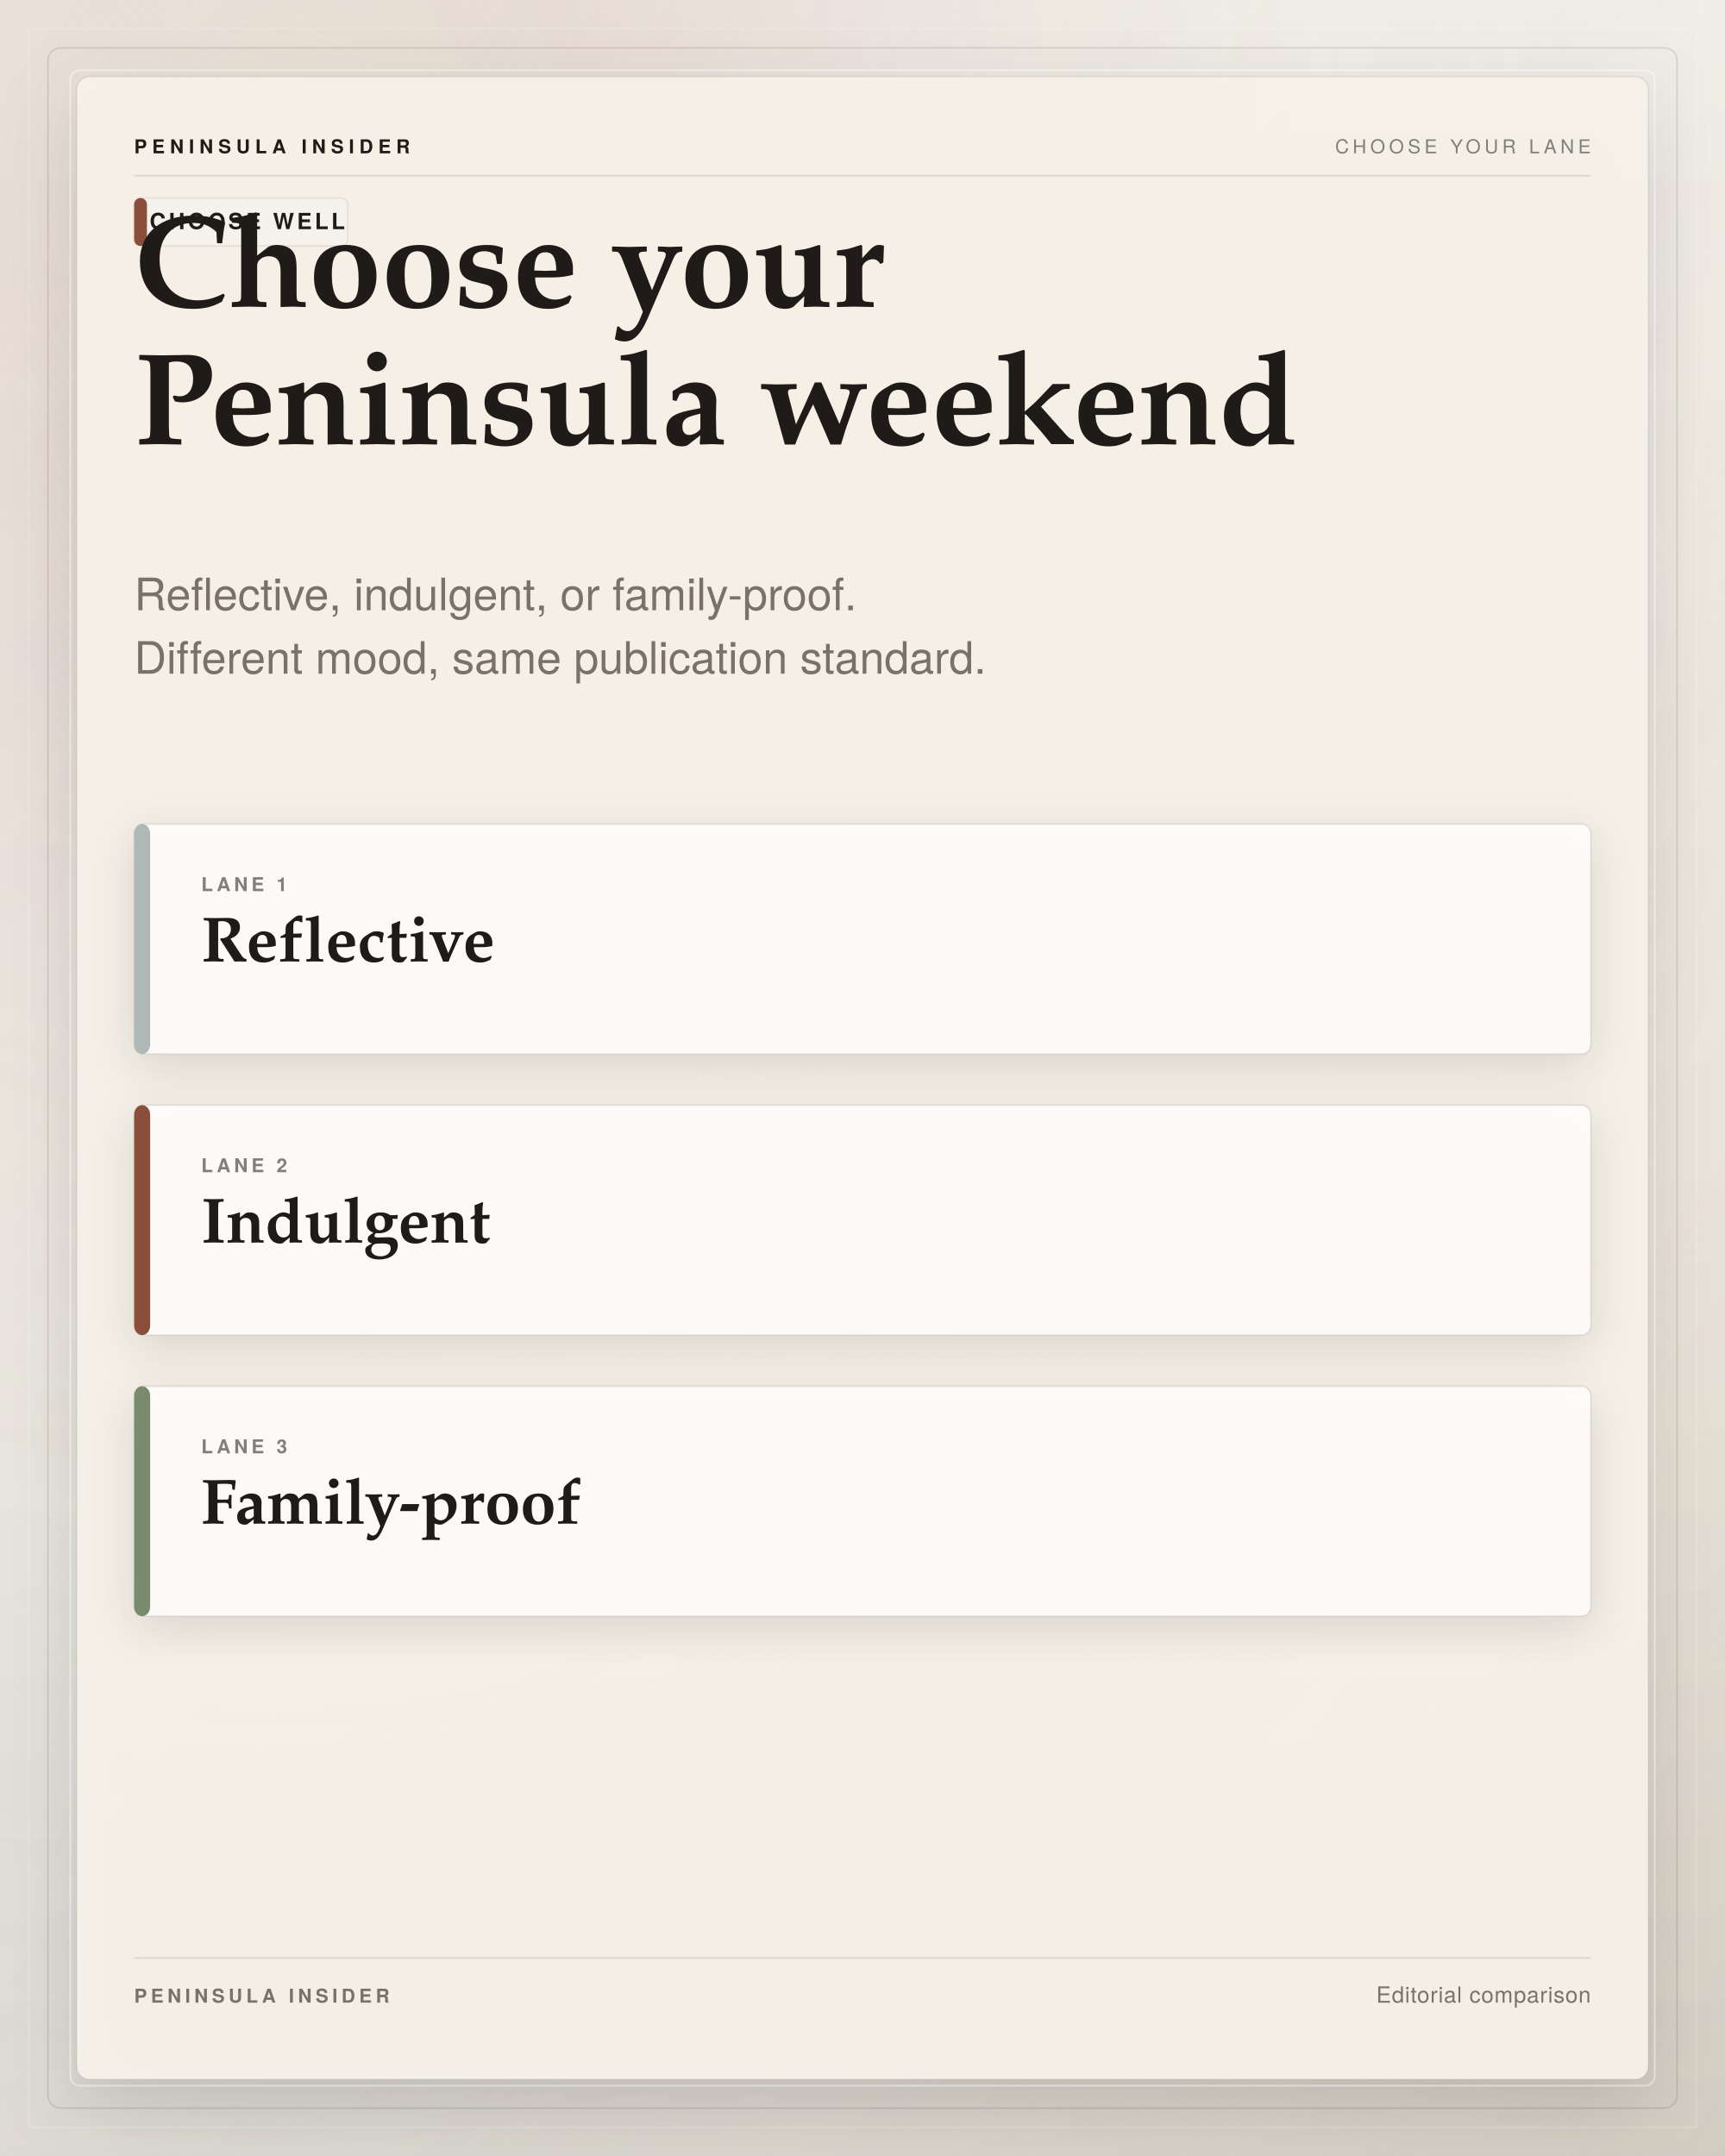
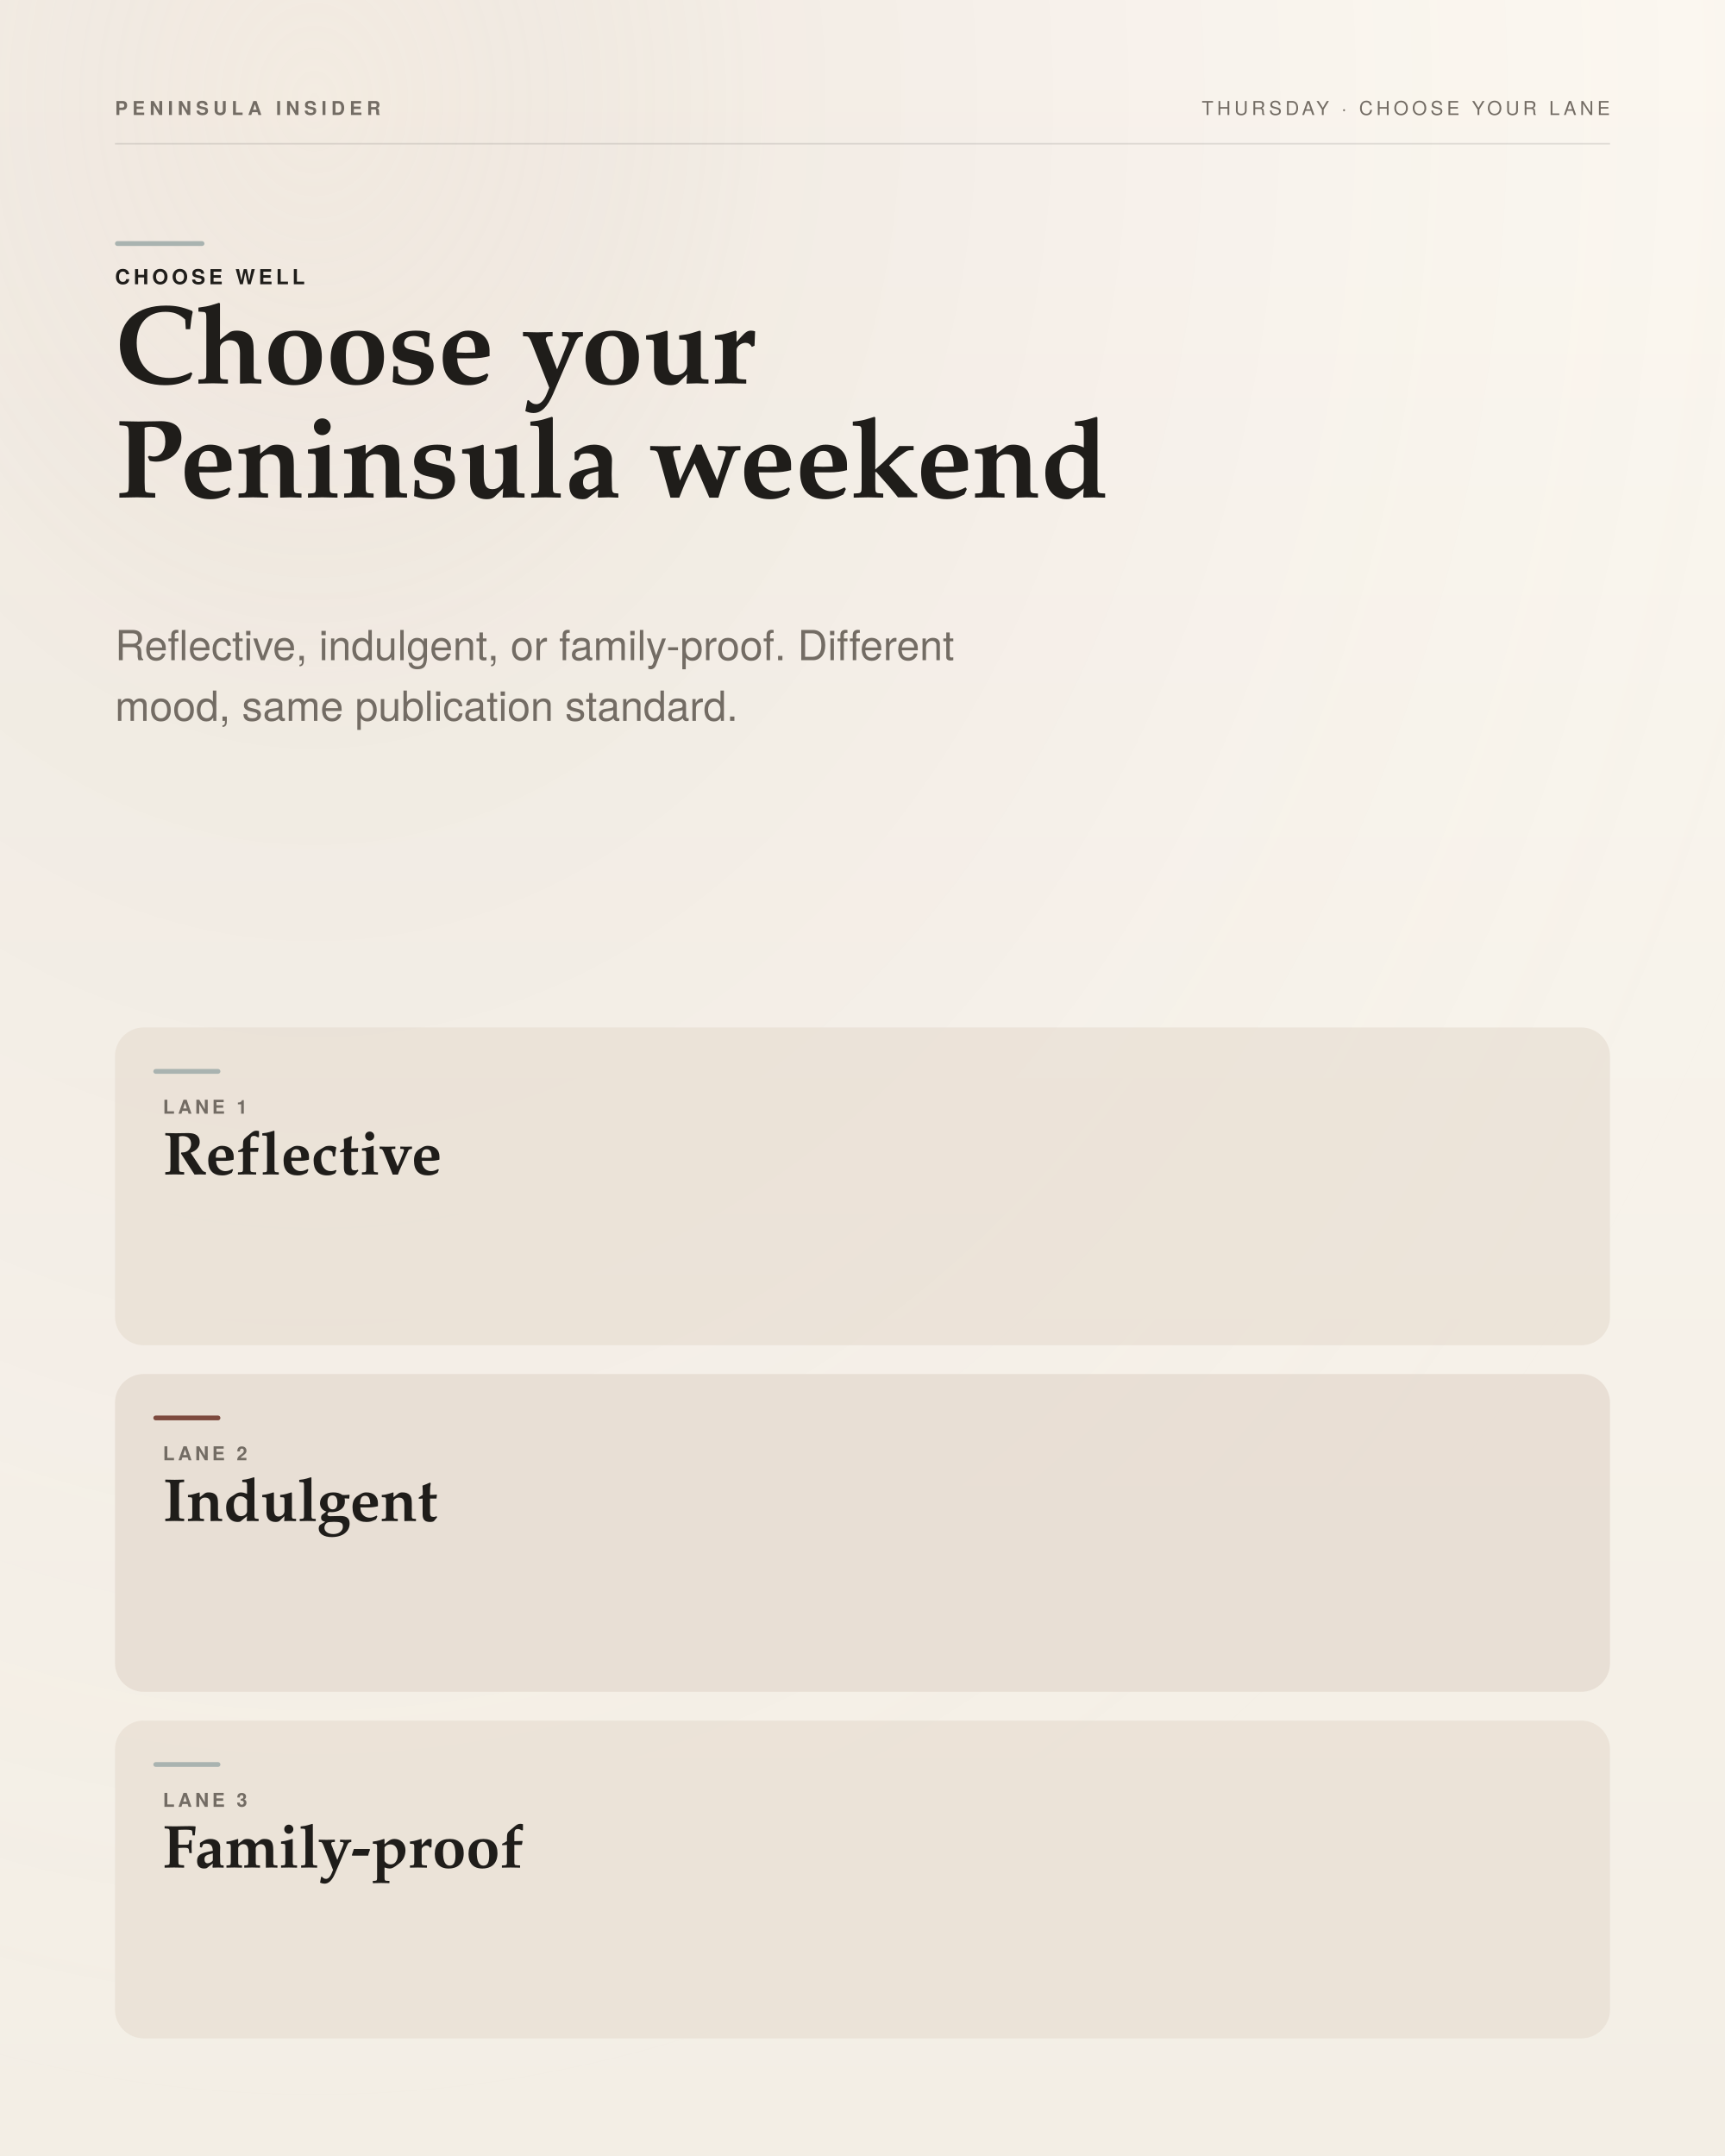
<svg xmlns="http://www.w3.org/2000/svg" width="1080" height="1350" viewBox="0 0 1080 1350">
  <defs>
-     <linearGradient id="pi-social-2026-04-20-thu-weekend-moods-ig-4x5-s01-v01-paper-gradient" x1="0" x2="1" y1="0" y2="1">
-       <stop offset="0%" stop-color="#FDFCFA" />
-       <stop offset="48%" stop-color="#F5F1EB" />
-       <stop offset="100%" stop-color="#E8E0D5" />
+     <linearGradient id="pi-social-2026-04-20-thu-weekend-moods-ig-4x5-s01-v01-paper" x1="0" x2="0" y1="0" y2="1">
+       <stop offset="0%" stop-color="#FBF7F0" />
+       <stop offset="100%" stop-color="#F3EEE5" />
    </linearGradient>
-     <linearGradient id="pi-social-2026-04-20-thu-weekend-moods-ig-4x5-s01-v01-soft-vignette" x1="0" x2="0" y1="0" y2="1">
-       <stop offset="0%" stop-color="#FFFFFF" stop-opacity="0.03" />
-       <stop offset="52%" stop-color="#C9B99A" stop-opacity="0.05" />
-       <stop offset="100%" stop-color="#151714" stop-opacity="0.1" />
+     <radialGradient id="pi-social-2026-04-20-thu-weekend-moods-ig-4x5-s01-v01-wash" cx="18%" cy="5%" r="94%">
+       <stop offset="0%" stop-color="#C6B29A" stop-opacity="0.16" />
+       <stop offset="28%" stop-color="#7D4A3E" stop-opacity="0.06" />
+       <stop offset="100%" stop-color="#FFFFFF" stop-opacity="0" />
+     </radialGradient>
+     <linearGradient id="pi-social-2026-04-20-thu-weekend-moods-ig-4x5-s01-v01-overlay-bottom" x1="0" x2="0" y1="0" y2="1">
+       <stop offset="0%" stop-color="#000000" stop-opacity="0.02" />
+       <stop offset="100%" stop-color="#000000" stop-opacity="0.18" />
    </linearGradient>
-     <linearGradient id="pi-social-2026-04-20-thu-weekend-moods-ig-4x5-s01-v01-image-bottom" x1="0" x2="0" y1="0" y2="1">
-       <stop offset="0%" stop-color="#0F120F" stop-opacity="0.02" />
-       <stop offset="44%" stop-color="#0F120F" stop-opacity="0.08" />
-       <stop offset="100%" stop-color="#0F120F" stop-opacity="0.76" />
+     <linearGradient id="pi-social-2026-04-20-thu-weekend-moods-ig-4x5-s01-v01-overlay-side" x1="0" x2="1" y1="0" y2="0">
+       <stop offset="0%" stop-color="#000000" stop-opacity="0.16" />
+       <stop offset="42%" stop-color="#000000" stop-opacity="0.05" />
+       <stop offset="100%" stop-color="#000000" stop-opacity="0" />
    </linearGradient>
-     <linearGradient id="pi-social-2026-04-20-thu-weekend-moods-ig-4x5-s01-v01-image-side" x1="0" x2="1" y1="0" y2="0">
-       <stop offset="0%" stop-color="#0F120F" stop-opacity="0.78" />
-       <stop offset="34%" stop-color="#0F120F" stop-opacity="0.28" />
-       <stop offset="100%" stop-color="#0F120F" stop-opacity="0.04" />
-     </linearGradient>
-     <radialGradient id="pi-social-2026-04-20-thu-weekend-moods-ig-4x5-s01-v01-pinot-glow" cx="16%" cy="10%" r="92%">
-       <stop offset="0%" stop-color="#C9B99A" stop-opacity="0.34" />
-       <stop offset="30%" stop-color="#8B4E3B" stop-opacity="0.14" />
-       <stop offset="68%" stop-color="#7A8B6D" stop-opacity="0.06" />
-       <stop offset="100%" stop-color="#000000" stop-opacity="0" />
-     </radialGradient>
-     <filter id="pi-social-2026-04-20-thu-weekend-moods-ig-4x5-s01-v01-paper-shadow" x="-20%" y="-20%" width="140%" height="140%">
-       <feDropShadow dx="0" dy="16" stdDeviation="24" flood-color="#121411" flood-opacity="0.14" />
-     </filter>
-     <filter id="pi-social-2026-04-20-thu-weekend-moods-ig-4x5-s01-v01-card-shadow" x="-20%" y="-20%" width="140%" height="140%">
-       <feDropShadow dx="0" dy="8" stdDeviation="14" flood-color="#171916" flood-opacity="0.12" />
-     </filter>
-     <filter id="pi-social-2026-04-20-thu-weekend-moods-ig-4x5-s01-v01-grain" x="0" y="0" width="100%" height="100%">
-       <feTurbulence type="fractalNoise" baseFrequency="0.82" numOctaves="2" stitchTiles="stitch" result="noise" />
-       <feColorMatrix type="saturate" values="0" />
-       <feComponentTransfer>
-         <feFuncA type="table" tableValues="0 0.018" />
-       </feComponentTransfer>
-     </filter>
-     <clipPath id="pi-social-2026-04-20-thu-weekend-moods-ig-4x5-s01-v01-frame-clip">
-       <rect x="30" y="30" width="1020" height="1290" rx="8" />
-     </clipPath>
  </defs>
-   <rect width="1080" height="1350" fill="url(#pi-social-2026-04-20-thu-weekend-moods-ig-4x5-s01-v01-paper-gradient)" />
-   <rect width="1080" height="1350" fill="url(#pi-social-2026-04-20-thu-weekend-moods-ig-4x5-s01-v01-pinot-glow)" />
-   <rect width="1080" height="1350" fill="url(#pi-social-2026-04-20-thu-weekend-moods-ig-4x5-s01-v01-soft-vignette)" />
-   <rect x="18" y="18" width="1044" height="1314" fill="none" stroke="rgba(255,255,255,0.18)" />
-   <rect width="1080" height="1350" filter="url(#pi-social-2026-04-20-thu-weekend-moods-ig-4x5-s01-v01-grain)" opacity="0.92" />
-   <rect x="48" y="48" width="984" height="1254" rx="8" fill="rgba(246,241,232,0.94)" stroke="rgba(31,32,28,0.08)" filter="url(#pi-social-2026-04-20-thu-weekend-moods-ig-4x5-s01-v01-paper-shadow)" />
+   <rect width="1080" height="1350" fill="url(#pi-social-2026-04-20-thu-weekend-moods-ig-4x5-s01-v01-paper)" />
+   <rect width="1080" height="1350" fill="url(#pi-social-2026-04-20-thu-weekend-moods-ig-4x5-s01-v01-wash)" />
  <g>
-     <line x1="84" y1="110" x2="996" y2="110" stroke="rgba(31,32,28,0.12)" stroke-width="1" />
-     <text x="84" y="96" font-family="Outfit, 'Helvetica Neue', 'Avenir Next', Avenir, 'Gill Sans', sans-serif" font-size="12" font-weight="600" letter-spacing="3.2" fill="#1E1B18">PENINSULA INSIDER</text>
-     <text x="996" y="96" text-anchor="end" font-family="Outfit, 'Helvetica Neue', 'Avenir Next', Avenir, 'Gill Sans', sans-serif" font-size="12" font-weight="500" letter-spacing="2.4" fill="rgba(31,32,28,0.54)">CHOOSE YOUR LANE</text>
+     <text x="72" y="72" font-family="Outfit, 'Helvetica Neue', 'Avenir Next', Avenir, 'Segoe UI', sans-serif" font-size="12" font-weight="600" letter-spacing="2.8" fill="#736C64">PENINSULA INSIDER</text>
+     <text x="1008" y="72" text-anchor="end" font-family="Outfit, 'Helvetica Neue', 'Avenir Next', Avenir, 'Segoe UI', sans-serif" font-size="12" font-weight="500" letter-spacing="2.2" fill="#736C64">THURSDAY · CHOOSE YOUR LANE</text>
+     <line x1="72" y1="90" x2="1008" y2="90" stroke="rgba(31,29,26,0.12)" stroke-width="1" />
  </g>
-   <g transform="translate(84 124)">
-     <rect width="133.64" height="30" rx="4" fill="rgba(245,241,235,0.94)" stroke="rgba(31,32,28,0.08)" />
-     <rect width="8" height="30" rx="4" fill="#8B4E3B" />
-     <text x="70.82" y="19.5" text-anchor="middle" font-family="Outfit, 'Helvetica Neue', 'Avenir Next', Avenir, 'Gill Sans', sans-serif" font-size="14" font-weight="600" letter-spacing="1.8" fill="#1E1B18">CHOOSE WELL</text>
+   <g>
+     <rect x="72" y="151" width="56" height="3" rx="1.5" fill="#A9B3B0" />
+     <text x="72" y="178" font-family="Outfit, 'Helvetica Neue', 'Avenir Next', Avenir, 'Segoe UI', sans-serif" font-size="13" font-weight="600" letter-spacing="2.2" fill="#1F1D1A">CHOOSE WELL</text>
  </g>
-   <text x="84" y="192" font-family="Cormorant Garamond, Baskerville, 'Baskerville Old Face', 'Iowan Old Style', 'Palatino Linotype', 'Book Antiqua', Georgia, serif" font-size="82" font-weight="700" letter-spacing="0" fill="#1E1B18" text-anchor="start">
-     <tspan x="84" dy="0">Choose your</tspan>
-     <tspan x="84" dy="86.1">Peninsula weekend</tspan>
+   <text x="72" y="240" font-family="Cormorant Garamond, Baskerville, 'Baskerville Old Face', 'Iowan Old Style', 'Palatino Linotype', 'Book Antiqua', Georgia, serif" font-size="70" font-weight="700" letter-spacing="0" fill="#1F1D1A">
+     <tspan x="72" dy="0">Choose your</tspan>
+     <tspan x="72" dy="71.4">Peninsula weekend</tspan>
  </text>
-   <text x="84" y="382.1" font-family="Outfit, 'Helvetica Neue', 'Avenir Next', Avenir, 'Segoe UI', sans-serif" font-size="28" font-weight="500" letter-spacing="0" fill="#7A726A" text-anchor="start">
-     <tspan x="84" dy="0">Reflective, indulgent, or family-proof.</tspan>
-     <tspan x="84" dy="39.76">Different mood, same publication standard.</tspan>
+   <text x="72" y="413.4" font-family="Outfit, 'Helvetica Neue', 'Avenir Next', Avenir, 'Segoe UI', sans-serif" font-size="26" font-weight="400" letter-spacing="0" fill="#736C64">
+     <tspan x="72" dy="0">Reflective, indulgent, or family-proof. Different</tspan>
+     <tspan x="72" dy="37.96">mood, same publication standard.</tspan>
  </text>
  <g>
-     <rect x="84" y="516" width="912" height="144" rx="6" fill="rgba(253,252,250,0.96)" stroke="rgba(31,32,28,0.1)" filter="url(#pi-social-2026-04-20-thu-weekend-moods-ig-4x5-s01-v01-card-shadow)" />
-     <rect x="84" y="516" width="10" height="144" rx="6" fill="#AEB8B7" />
-     <text x="126" y="558" font-family="Outfit, 'Helvetica Neue', 'Avenir Next', Avenir, 'Gill Sans', sans-serif" font-size="12" font-weight="600" letter-spacing="2.2" fill="rgba(31,32,28,0.56)">LANE 1</text>
-     <text x="126" y="602" font-family="Cormorant Garamond, Baskerville, 'Baskerville Old Face', 'Iowan Old Style', 'Palatino Linotype', 'Book Antiqua', Georgia, serif" font-size="40" font-weight="700" letter-spacing="0" fill="#1E1B18" text-anchor="start">
-       <tspan x="126" dy="0">Reflective</tspan>
+     <rect x="72" y="643.36" width="936" height="199" rx="18" fill="rgba(228,218,206,0.56)" />
+     <rect x="96" y="669.36" width="42" height="3" rx="1.5" fill="#A9B3B0" />
+     <text x="102" y="697.36" font-family="Outfit, 'Helvetica Neue', 'Avenir Next', Avenir, 'Segoe UI', sans-serif" font-size="12" font-weight="600" letter-spacing="2" fill="#736C64">LANE 1</text>
+     <text x="102" y="735.36" font-family="Cormorant Garamond, Baskerville, 'Baskerville Old Face', 'Iowan Old Style', 'Palatino Linotype', 'Book Antiqua', Georgia, serif" font-size="38" font-weight="700" letter-spacing="0" fill="#1F1D1A">
+       <tspan x="102" dy="0">Reflective</tspan>
    </text>
  </g>
  <g>
-     <rect x="84" y="692" width="912" height="144" rx="6" fill="rgba(253,252,250,0.96)" stroke="rgba(31,32,28,0.1)" filter="url(#pi-social-2026-04-20-thu-weekend-moods-ig-4x5-s01-v01-card-shadow)" />
-     <rect x="84" y="692" width="10" height="144" rx="6" fill="#8B4E3B" />
-     <text x="126" y="734" font-family="Outfit, 'Helvetica Neue', 'Avenir Next', Avenir, 'Gill Sans', sans-serif" font-size="12" font-weight="600" letter-spacing="2.2" fill="rgba(31,32,28,0.56)">LANE 2</text>
-     <text x="126" y="778" font-family="Cormorant Garamond, Baskerville, 'Baskerville Old Face', 'Iowan Old Style', 'Palatino Linotype', 'Book Antiqua', Georgia, serif" font-size="40" font-weight="700" letter-spacing="0" fill="#1E1B18" text-anchor="start">
-       <tspan x="126" dy="0">Indulgent</tspan>
+     <rect x="72" y="860.36" width="936" height="199" rx="18" fill="rgba(228,218,206,0.74)" />
+     <rect x="96" y="886.36" width="42" height="3" rx="1.5" fill="#7D4A3E" />
+     <text x="102" y="914.36" font-family="Outfit, 'Helvetica Neue', 'Avenir Next', Avenir, 'Segoe UI', sans-serif" font-size="12" font-weight="600" letter-spacing="2" fill="#736C64">LANE 2</text>
+     <text x="102" y="952.36" font-family="Cormorant Garamond, Baskerville, 'Baskerville Old Face', 'Iowan Old Style', 'Palatino Linotype', 'Book Antiqua', Georgia, serif" font-size="38" font-weight="700" letter-spacing="0" fill="#1F1D1A">
+       <tspan x="102" dy="0">Indulgent</tspan>
    </text>
  </g>
  <g>
-     <rect x="84" y="868" width="912" height="144" rx="6" fill="rgba(253,252,250,0.96)" stroke="rgba(31,32,28,0.1)" filter="url(#pi-social-2026-04-20-thu-weekend-moods-ig-4x5-s01-v01-card-shadow)" />
-     <rect x="84" y="868" width="10" height="144" rx="6" fill="#7A8B6D" />
-     <text x="126" y="910" font-family="Outfit, 'Helvetica Neue', 'Avenir Next', Avenir, 'Gill Sans', sans-serif" font-size="12" font-weight="600" letter-spacing="2.2" fill="rgba(31,32,28,0.56)">LANE 3</text>
-     <text x="126" y="954" font-family="Cormorant Garamond, Baskerville, 'Baskerville Old Face', 'Iowan Old Style', 'Palatino Linotype', 'Book Antiqua', Georgia, serif" font-size="40" font-weight="700" letter-spacing="0" fill="#1E1B18" text-anchor="start">
-       <tspan x="126" dy="0">Family-proof</tspan>
+     <rect x="72" y="1077.36" width="936" height="199" rx="18" fill="rgba(228,218,206,0.56)" />
+     <rect x="96" y="1103.36" width="42" height="3" rx="1.5" fill="#A9B3B0" />
+     <text x="102" y="1131.36" font-family="Outfit, 'Helvetica Neue', 'Avenir Next', Avenir, 'Segoe UI', sans-serif" font-size="12" font-weight="600" letter-spacing="2" fill="#736C64">LANE 3</text>
+     <text x="102" y="1169.36" font-family="Cormorant Garamond, Baskerville, 'Baskerville Old Face', 'Iowan Old Style', 'Palatino Linotype', 'Book Antiqua', Georgia, serif" font-size="38" font-weight="700" letter-spacing="0" fill="#1F1D1A">
+       <tspan x="102" dy="0">Family-proof</tspan>
    </text>
  </g>
-   <g>
-     <line x1="84" y1="1226" x2="996" y2="1226" stroke="rgba(31,32,28,0.12)" stroke-width="1" />
-     <text x="84" y="1254" font-family="Outfit, 'Helvetica Neue', 'Avenir Next', Avenir, 'Gill Sans', sans-serif" font-size="12" font-weight="600" letter-spacing="2.4" fill="#7A726A">PENINSULA INSIDER</text>
-     <text x="996" y="1254" text-anchor="end" font-family="Outfit, 'Helvetica Neue', 'Avenir Next', Avenir, 'Segoe UI', sans-serif" font-size="14" font-weight="400" letter-spacing="0.4" fill="#7A726A">Editorial comparison</text>
-   </g>
-   <g>
-     <rect x="30" y="30" width="1020" height="1290" rx="8" fill="none" stroke="rgba(31,32,28,0.12)" />
-     <rect x="44" y="44" width="992" height="1262" rx="6" fill="none" stroke="rgba(255,255,255,0.46)" />
-   </g>
</svg>
